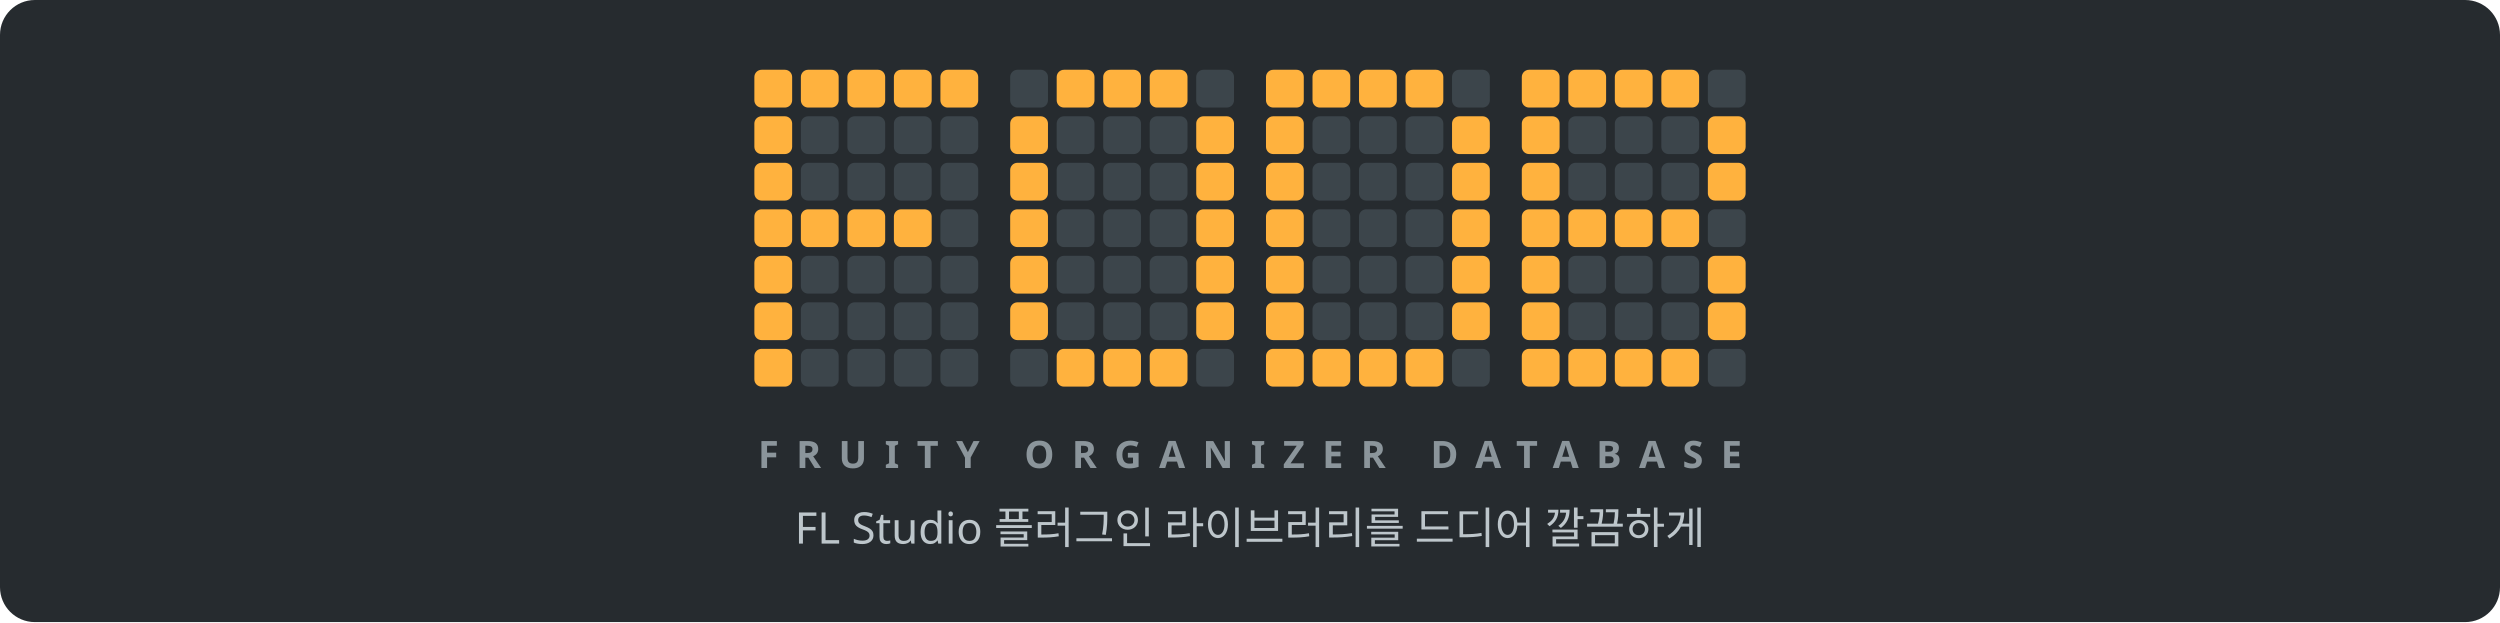
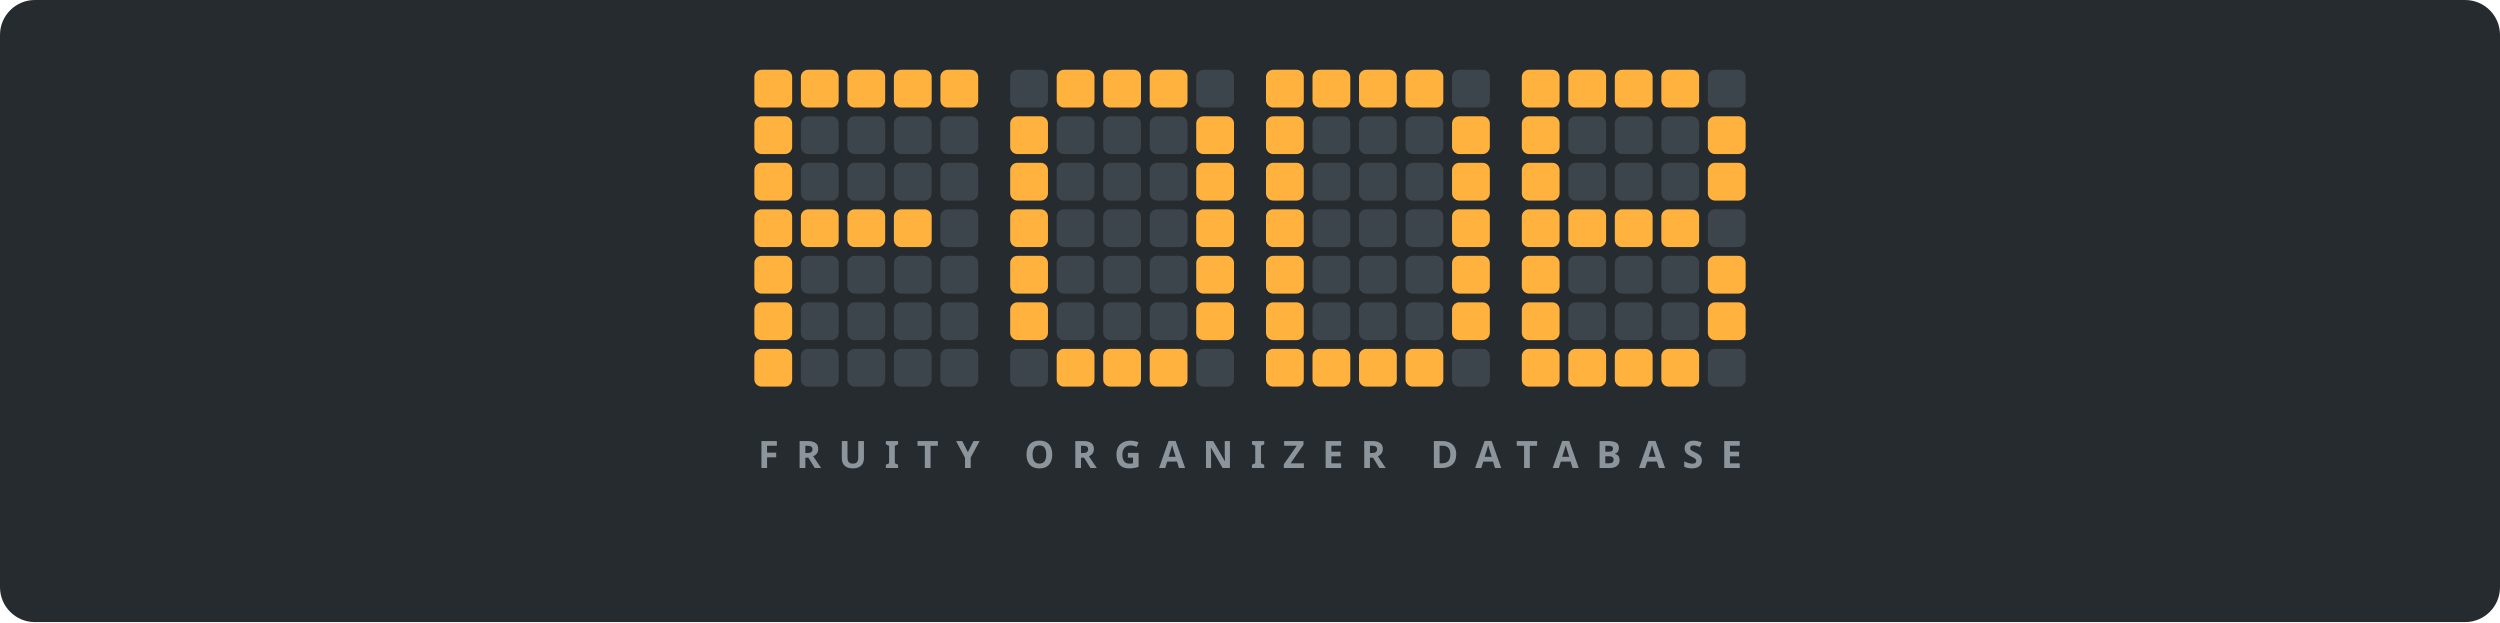
<svg xmlns="http://www.w3.org/2000/svg" viewBox="0 0 860 214" width="860" height="214" role="img" aria-label="FODB">
  <style>
.on{fill:#FFB23E;animation:hit 3.2s ease-out infinite}
.off{fill:#3C454B;animation:tick 3.2s ease-out infinite}
.title{font:600 13px Segoe UI, Noto Sans, Helvetica, Arial, sans-serif;letter-spacing:6px;fill:#8B959B}
- .tag{font:15px Segoe UI, Noto Sans, Helvetica, Arial, sans-serif;fill:#BDC6CB;animation:rise 1.1s ease-out both}
+ .tag{font:15px Segoe UI, Noto Sans, Helvetica, Arial, sans-serif;fill:#BDC6CB;opacity:0;animation:slogan 12s ease-in-out infinite both}
@keyframes hit{0%,100%{fill:#FFB23E;opacity:.86}4%{fill:#FFE3AE;opacity:1}20%{fill:#FFB23E;opacity:.86}}
@keyframes tick{0%,100%{fill:#3C454B}4%{fill:#6A747A}18%{fill:#3C454B}}
- @keyframes rise{from{opacity:0;transform:translateY(8px)}to{opacity:1;transform:none}}
- @media (prefers-reduced-motion:reduce){.on,.off,.tag{animation:none}}
+ @keyframes slogan{0%{opacity:0;transform:translateY(8px)}3%,30%{opacity:1;transform:none}33%,100%{opacity:0;transform:translateY(-6px)}}
+ @media (prefers-reduced-motion:reduce){.on,.off,.tag{animation:none}.first{opacity:1}}
</style>
  <rect width="860" height="214" rx="12" fill="#262B2F" />
  <rect class="on" x="259.5" y="24" width="13" height="13" rx="2.5" style="animation-delay:0.00s" />
  <rect class="on" x="275.5" y="24" width="13" height="13" rx="2.5" style="animation-delay:0.11s" />
  <rect class="on" x="291.5" y="24" width="13" height="13" rx="2.5" style="animation-delay:0.22s" />
  <rect class="on" x="307.5" y="24" width="13" height="13" rx="2.5" style="animation-delay:0.32s" />
  <rect class="on" x="323.5" y="24" width="13" height="13" rx="2.5" style="animation-delay:0.43s" />
  <rect class="on" x="259.5" y="40" width="13" height="13" rx="2.5" style="animation-delay:0.00s" />
  <rect class="off" x="275.5" y="40" width="13" height="13" rx="2.5" style="animation-delay:0.11s" />
  <rect class="off" x="291.5" y="40" width="13" height="13" rx="2.5" style="animation-delay:0.22s" />
  <rect class="off" x="307.5" y="40" width="13" height="13" rx="2.5" style="animation-delay:0.32s" />
  <rect class="off" x="323.5" y="40" width="13" height="13" rx="2.5" style="animation-delay:0.43s" />
  <rect class="on" x="259.5" y="56" width="13" height="13" rx="2.5" style="animation-delay:0.00s" />
  <rect class="off" x="275.5" y="56" width="13" height="13" rx="2.5" style="animation-delay:0.11s" />
  <rect class="off" x="291.5" y="56" width="13" height="13" rx="2.5" style="animation-delay:0.22s" />
  <rect class="off" x="307.5" y="56" width="13" height="13" rx="2.5" style="animation-delay:0.32s" />
  <rect class="off" x="323.5" y="56" width="13" height="13" rx="2.5" style="animation-delay:0.43s" />
  <rect class="on" x="259.5" y="72" width="13" height="13" rx="2.5" style="animation-delay:0.00s" />
  <rect class="on" x="275.5" y="72" width="13" height="13" rx="2.5" style="animation-delay:0.11s" />
  <rect class="on" x="291.5" y="72" width="13" height="13" rx="2.5" style="animation-delay:0.22s" />
  <rect class="on" x="307.5" y="72" width="13" height="13" rx="2.5" style="animation-delay:0.32s" />
  <rect class="off" x="323.5" y="72" width="13" height="13" rx="2.5" style="animation-delay:0.43s" />
  <rect class="on" x="259.5" y="88" width="13" height="13" rx="2.5" style="animation-delay:0.00s" />
  <rect class="off" x="275.5" y="88" width="13" height="13" rx="2.5" style="animation-delay:0.11s" />
  <rect class="off" x="291.5" y="88" width="13" height="13" rx="2.5" style="animation-delay:0.22s" />
  <rect class="off" x="307.5" y="88" width="13" height="13" rx="2.5" style="animation-delay:0.32s" />
  <rect class="off" x="323.5" y="88" width="13" height="13" rx="2.5" style="animation-delay:0.43s" />
  <rect class="on" x="259.5" y="104" width="13" height="13" rx="2.5" style="animation-delay:0.00s" />
  <rect class="off" x="275.5" y="104" width="13" height="13" rx="2.5" style="animation-delay:0.11s" />
  <rect class="off" x="291.5" y="104" width="13" height="13" rx="2.5" style="animation-delay:0.22s" />
  <rect class="off" x="307.5" y="104" width="13" height="13" rx="2.5" style="animation-delay:0.32s" />
  <rect class="off" x="323.5" y="104" width="13" height="13" rx="2.5" style="animation-delay:0.43s" />
  <rect class="on" x="259.5" y="120" width="13" height="13" rx="2.5" style="animation-delay:0.00s" />
  <rect class="off" x="275.5" y="120" width="13" height="13" rx="2.5" style="animation-delay:0.11s" />
  <rect class="off" x="291.5" y="120" width="13" height="13" rx="2.5" style="animation-delay:0.22s" />
  <rect class="off" x="307.5" y="120" width="13" height="13" rx="2.5" style="animation-delay:0.32s" />
  <rect class="off" x="323.5" y="120" width="13" height="13" rx="2.5" style="animation-delay:0.43s" />
  <rect class="off" x="347.5" y="24" width="13" height="13" rx="2.5" style="animation-delay:0.59s" />
  <rect class="on" x="363.5" y="24" width="13" height="13" rx="2.5" style="animation-delay:0.70s" />
  <rect class="on" x="379.5" y="24" width="13" height="13" rx="2.5" style="animation-delay:0.81s" />
  <rect class="on" x="395.5" y="24" width="13" height="13" rx="2.5" style="animation-delay:0.92s" />
  <rect class="off" x="411.5" y="24" width="13" height="13" rx="2.5" style="animation-delay:1.03s" />
  <rect class="on" x="347.5" y="40" width="13" height="13" rx="2.5" style="animation-delay:0.59s" />
  <rect class="off" x="363.5" y="40" width="13" height="13" rx="2.5" style="animation-delay:0.70s" />
  <rect class="off" x="379.5" y="40" width="13" height="13" rx="2.5" style="animation-delay:0.81s" />
  <rect class="off" x="395.5" y="40" width="13" height="13" rx="2.5" style="animation-delay:0.92s" />
  <rect class="on" x="411.5" y="40" width="13" height="13" rx="2.5" style="animation-delay:1.03s" />
  <rect class="on" x="347.5" y="56" width="13" height="13" rx="2.5" style="animation-delay:0.59s" />
  <rect class="off" x="363.5" y="56" width="13" height="13" rx="2.5" style="animation-delay:0.70s" />
  <rect class="off" x="379.5" y="56" width="13" height="13" rx="2.5" style="animation-delay:0.81s" />
  <rect class="off" x="395.5" y="56" width="13" height="13" rx="2.5" style="animation-delay:0.92s" />
  <rect class="on" x="411.5" y="56" width="13" height="13" rx="2.5" style="animation-delay:1.03s" />
  <rect class="on" x="347.5" y="72" width="13" height="13" rx="2.5" style="animation-delay:0.59s" />
  <rect class="off" x="363.5" y="72" width="13" height="13" rx="2.5" style="animation-delay:0.70s" />
  <rect class="off" x="379.5" y="72" width="13" height="13" rx="2.5" style="animation-delay:0.81s" />
  <rect class="off" x="395.5" y="72" width="13" height="13" rx="2.5" style="animation-delay:0.92s" />
  <rect class="on" x="411.5" y="72" width="13" height="13" rx="2.5" style="animation-delay:1.03s" />
  <rect class="on" x="347.5" y="88" width="13" height="13" rx="2.5" style="animation-delay:0.59s" />
  <rect class="off" x="363.5" y="88" width="13" height="13" rx="2.5" style="animation-delay:0.70s" />
  <rect class="off" x="379.5" y="88" width="13" height="13" rx="2.5" style="animation-delay:0.81s" />
  <rect class="off" x="395.5" y="88" width="13" height="13" rx="2.5" style="animation-delay:0.92s" />
  <rect class="on" x="411.5" y="88" width="13" height="13" rx="2.5" style="animation-delay:1.03s" />
  <rect class="on" x="347.5" y="104" width="13" height="13" rx="2.5" style="animation-delay:0.59s" />
  <rect class="off" x="363.5" y="104" width="13" height="13" rx="2.5" style="animation-delay:0.70s" />
  <rect class="off" x="379.5" y="104" width="13" height="13" rx="2.5" style="animation-delay:0.81s" />
  <rect class="off" x="395.5" y="104" width="13" height="13" rx="2.5" style="animation-delay:0.92s" />
  <rect class="on" x="411.5" y="104" width="13" height="13" rx="2.5" style="animation-delay:1.03s" />
  <rect class="off" x="347.5" y="120" width="13" height="13" rx="2.5" style="animation-delay:0.59s" />
  <rect class="on" x="363.5" y="120" width="13" height="13" rx="2.5" style="animation-delay:0.70s" />
  <rect class="on" x="379.5" y="120" width="13" height="13" rx="2.5" style="animation-delay:0.81s" />
  <rect class="on" x="395.5" y="120" width="13" height="13" rx="2.5" style="animation-delay:0.92s" />
  <rect class="off" x="411.5" y="120" width="13" height="13" rx="2.5" style="animation-delay:1.03s" />
  <rect class="on" x="435.5" y="24" width="13" height="13" rx="2.5" style="animation-delay:1.19s" />
  <rect class="on" x="451.5" y="24" width="13" height="13" rx="2.5" style="animation-delay:1.30s" />
  <rect class="on" x="467.5" y="24" width="13" height="13" rx="2.5" style="animation-delay:1.41s" />
  <rect class="on" x="483.5" y="24" width="13" height="13" rx="2.5" style="animation-delay:1.51s" />
  <rect class="off" x="499.5" y="24" width="13" height="13" rx="2.5" style="animation-delay:1.62s" />
  <rect class="on" x="435.5" y="40" width="13" height="13" rx="2.5" style="animation-delay:1.19s" />
  <rect class="off" x="451.5" y="40" width="13" height="13" rx="2.5" style="animation-delay:1.30s" />
  <rect class="off" x="467.5" y="40" width="13" height="13" rx="2.5" style="animation-delay:1.41s" />
  <rect class="off" x="483.5" y="40" width="13" height="13" rx="2.5" style="animation-delay:1.51s" />
  <rect class="on" x="499.5" y="40" width="13" height="13" rx="2.5" style="animation-delay:1.62s" />
  <rect class="on" x="435.5" y="56" width="13" height="13" rx="2.5" style="animation-delay:1.19s" />
  <rect class="off" x="451.5" y="56" width="13" height="13" rx="2.5" style="animation-delay:1.30s" />
  <rect class="off" x="467.5" y="56" width="13" height="13" rx="2.5" style="animation-delay:1.41s" />
  <rect class="off" x="483.5" y="56" width="13" height="13" rx="2.5" style="animation-delay:1.51s" />
  <rect class="on" x="499.5" y="56" width="13" height="13" rx="2.5" style="animation-delay:1.62s" />
  <rect class="on" x="435.5" y="72" width="13" height="13" rx="2.5" style="animation-delay:1.19s" />
  <rect class="off" x="451.5" y="72" width="13" height="13" rx="2.5" style="animation-delay:1.30s" />
  <rect class="off" x="467.5" y="72" width="13" height="13" rx="2.5" style="animation-delay:1.41s" />
  <rect class="off" x="483.5" y="72" width="13" height="13" rx="2.5" style="animation-delay:1.51s" />
  <rect class="on" x="499.5" y="72" width="13" height="13" rx="2.5" style="animation-delay:1.62s" />
  <rect class="on" x="435.5" y="88" width="13" height="13" rx="2.5" style="animation-delay:1.19s" />
  <rect class="off" x="451.5" y="88" width="13" height="13" rx="2.5" style="animation-delay:1.30s" />
  <rect class="off" x="467.5" y="88" width="13" height="13" rx="2.5" style="animation-delay:1.41s" />
  <rect class="off" x="483.5" y="88" width="13" height="13" rx="2.5" style="animation-delay:1.51s" />
  <rect class="on" x="499.5" y="88" width="13" height="13" rx="2.5" style="animation-delay:1.62s" />
  <rect class="on" x="435.5" y="104" width="13" height="13" rx="2.5" style="animation-delay:1.19s" />
  <rect class="off" x="451.5" y="104" width="13" height="13" rx="2.5" style="animation-delay:1.30s" />
  <rect class="off" x="467.5" y="104" width="13" height="13" rx="2.5" style="animation-delay:1.41s" />
  <rect class="off" x="483.5" y="104" width="13" height="13" rx="2.5" style="animation-delay:1.51s" />
  <rect class="on" x="499.5" y="104" width="13" height="13" rx="2.5" style="animation-delay:1.62s" />
  <rect class="on" x="435.5" y="120" width="13" height="13" rx="2.5" style="animation-delay:1.19s" />
  <rect class="on" x="451.5" y="120" width="13" height="13" rx="2.5" style="animation-delay:1.30s" />
  <rect class="on" x="467.5" y="120" width="13" height="13" rx="2.5" style="animation-delay:1.41s" />
  <rect class="on" x="483.5" y="120" width="13" height="13" rx="2.5" style="animation-delay:1.51s" />
  <rect class="off" x="499.5" y="120" width="13" height="13" rx="2.5" style="animation-delay:1.62s" />
  <rect class="on" x="523.5" y="24" width="13" height="13" rx="2.5" style="animation-delay:1.78s" />
  <rect class="on" x="539.5" y="24" width="13" height="13" rx="2.5" style="animation-delay:1.89s" />
  <rect class="on" x="555.5" y="24" width="13" height="13" rx="2.5" style="animation-delay:2.00s" />
  <rect class="on" x="571.5" y="24" width="13" height="13" rx="2.5" style="animation-delay:2.11s" />
  <rect class="off" x="587.5" y="24" width="13" height="13" rx="2.5" style="animation-delay:2.22s" />
  <rect class="on" x="523.5" y="40" width="13" height="13" rx="2.5" style="animation-delay:1.78s" />
  <rect class="off" x="539.5" y="40" width="13" height="13" rx="2.5" style="animation-delay:1.89s" />
  <rect class="off" x="555.5" y="40" width="13" height="13" rx="2.5" style="animation-delay:2.00s" />
  <rect class="off" x="571.5" y="40" width="13" height="13" rx="2.5" style="animation-delay:2.11s" />
  <rect class="on" x="587.5" y="40" width="13" height="13" rx="2.5" style="animation-delay:2.22s" />
  <rect class="on" x="523.5" y="56" width="13" height="13" rx="2.5" style="animation-delay:1.78s" />
  <rect class="off" x="539.5" y="56" width="13" height="13" rx="2.5" style="animation-delay:1.89s" />
  <rect class="off" x="555.5" y="56" width="13" height="13" rx="2.5" style="animation-delay:2.00s" />
  <rect class="off" x="571.5" y="56" width="13" height="13" rx="2.5" style="animation-delay:2.11s" />
  <rect class="on" x="587.5" y="56" width="13" height="13" rx="2.5" style="animation-delay:2.22s" />
  <rect class="on" x="523.5" y="72" width="13" height="13" rx="2.5" style="animation-delay:1.78s" />
  <rect class="on" x="539.5" y="72" width="13" height="13" rx="2.5" style="animation-delay:1.89s" />
  <rect class="on" x="555.5" y="72" width="13" height="13" rx="2.5" style="animation-delay:2.00s" />
  <rect class="on" x="571.5" y="72" width="13" height="13" rx="2.5" style="animation-delay:2.11s" />
  <rect class="off" x="587.5" y="72" width="13" height="13" rx="2.5" style="animation-delay:2.22s" />
  <rect class="on" x="523.5" y="88" width="13" height="13" rx="2.5" style="animation-delay:1.78s" />
  <rect class="off" x="539.5" y="88" width="13" height="13" rx="2.5" style="animation-delay:1.89s" />
  <rect class="off" x="555.5" y="88" width="13" height="13" rx="2.5" style="animation-delay:2.00s" />
  <rect class="off" x="571.5" y="88" width="13" height="13" rx="2.5" style="animation-delay:2.11s" />
  <rect class="on" x="587.5" y="88" width="13" height="13" rx="2.5" style="animation-delay:2.22s" />
  <rect class="on" x="523.5" y="104" width="13" height="13" rx="2.5" style="animation-delay:1.78s" />
  <rect class="off" x="539.5" y="104" width="13" height="13" rx="2.5" style="animation-delay:1.89s" />
  <rect class="off" x="555.5" y="104" width="13" height="13" rx="2.5" style="animation-delay:2.00s" />
  <rect class="off" x="571.5" y="104" width="13" height="13" rx="2.5" style="animation-delay:2.11s" />
  <rect class="on" x="587.5" y="104" width="13" height="13" rx="2.5" style="animation-delay:2.22s" />
  <rect class="on" x="523.5" y="120" width="13" height="13" rx="2.5" style="animation-delay:1.78s" />
  <rect class="on" x="539.5" y="120" width="13" height="13" rx="2.5" style="animation-delay:1.89s" />
  <rect class="on" x="555.5" y="120" width="13" height="13" rx="2.5" style="animation-delay:2.00s" />
  <rect class="on" x="571.5" y="120" width="13" height="13" rx="2.5" style="animation-delay:2.11s" />
  <rect class="off" x="587.5" y="120" width="13" height="13" rx="2.5" style="animation-delay:2.22s" />
  <text class="title" x="430.0" y="161" text-anchor="middle">FRUITY ORGANIZER DATABASE</text>
-   <text class="tag" x="430.0" y="187" text-anchor="middle">FL Studio 플러그인 라이브러리를 드디어 깔끔하게</text>
+   <text class="tag first" x="430.0" y="187" text-anchor="middle" style="animation-delay:0s">라이브러리를 완벽하게 정리하세요.</text>
+   <text class="tag" x="430.0" y="187" text-anchor="middle" style="animation-delay:4s">목록 넘기기에 지친 분을 위한 정리 도구.</text>
+   <text class="tag" x="430.0" y="187" text-anchor="middle" style="animation-delay:8s">도구가 많나요? 모든 것을 제자리에!</text>
</svg>
